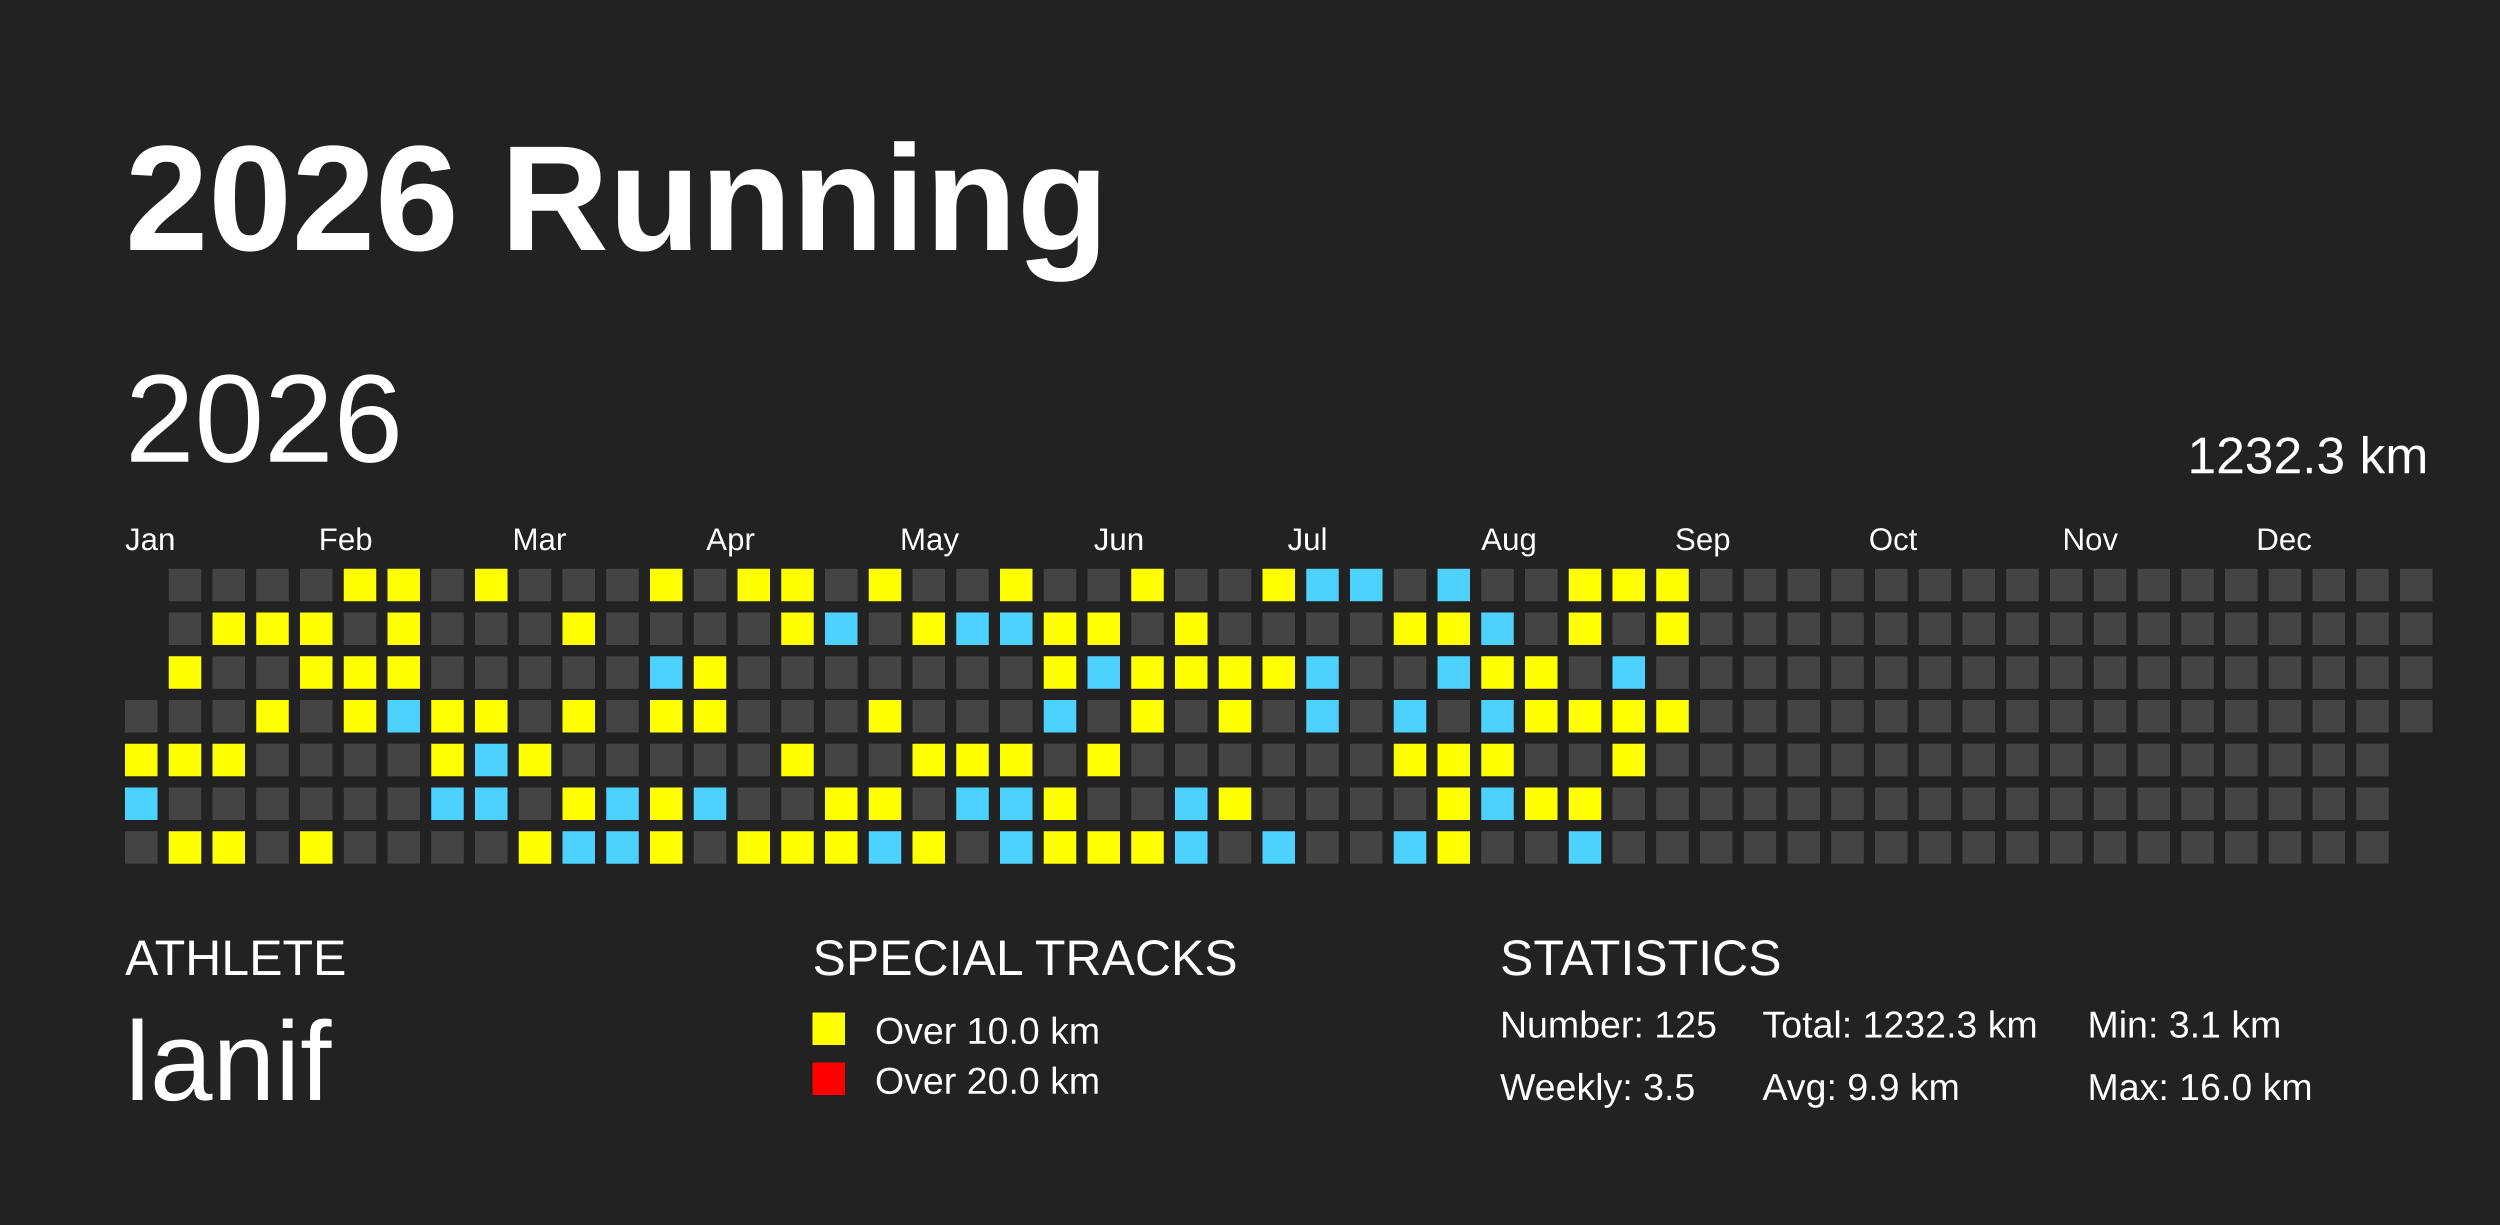
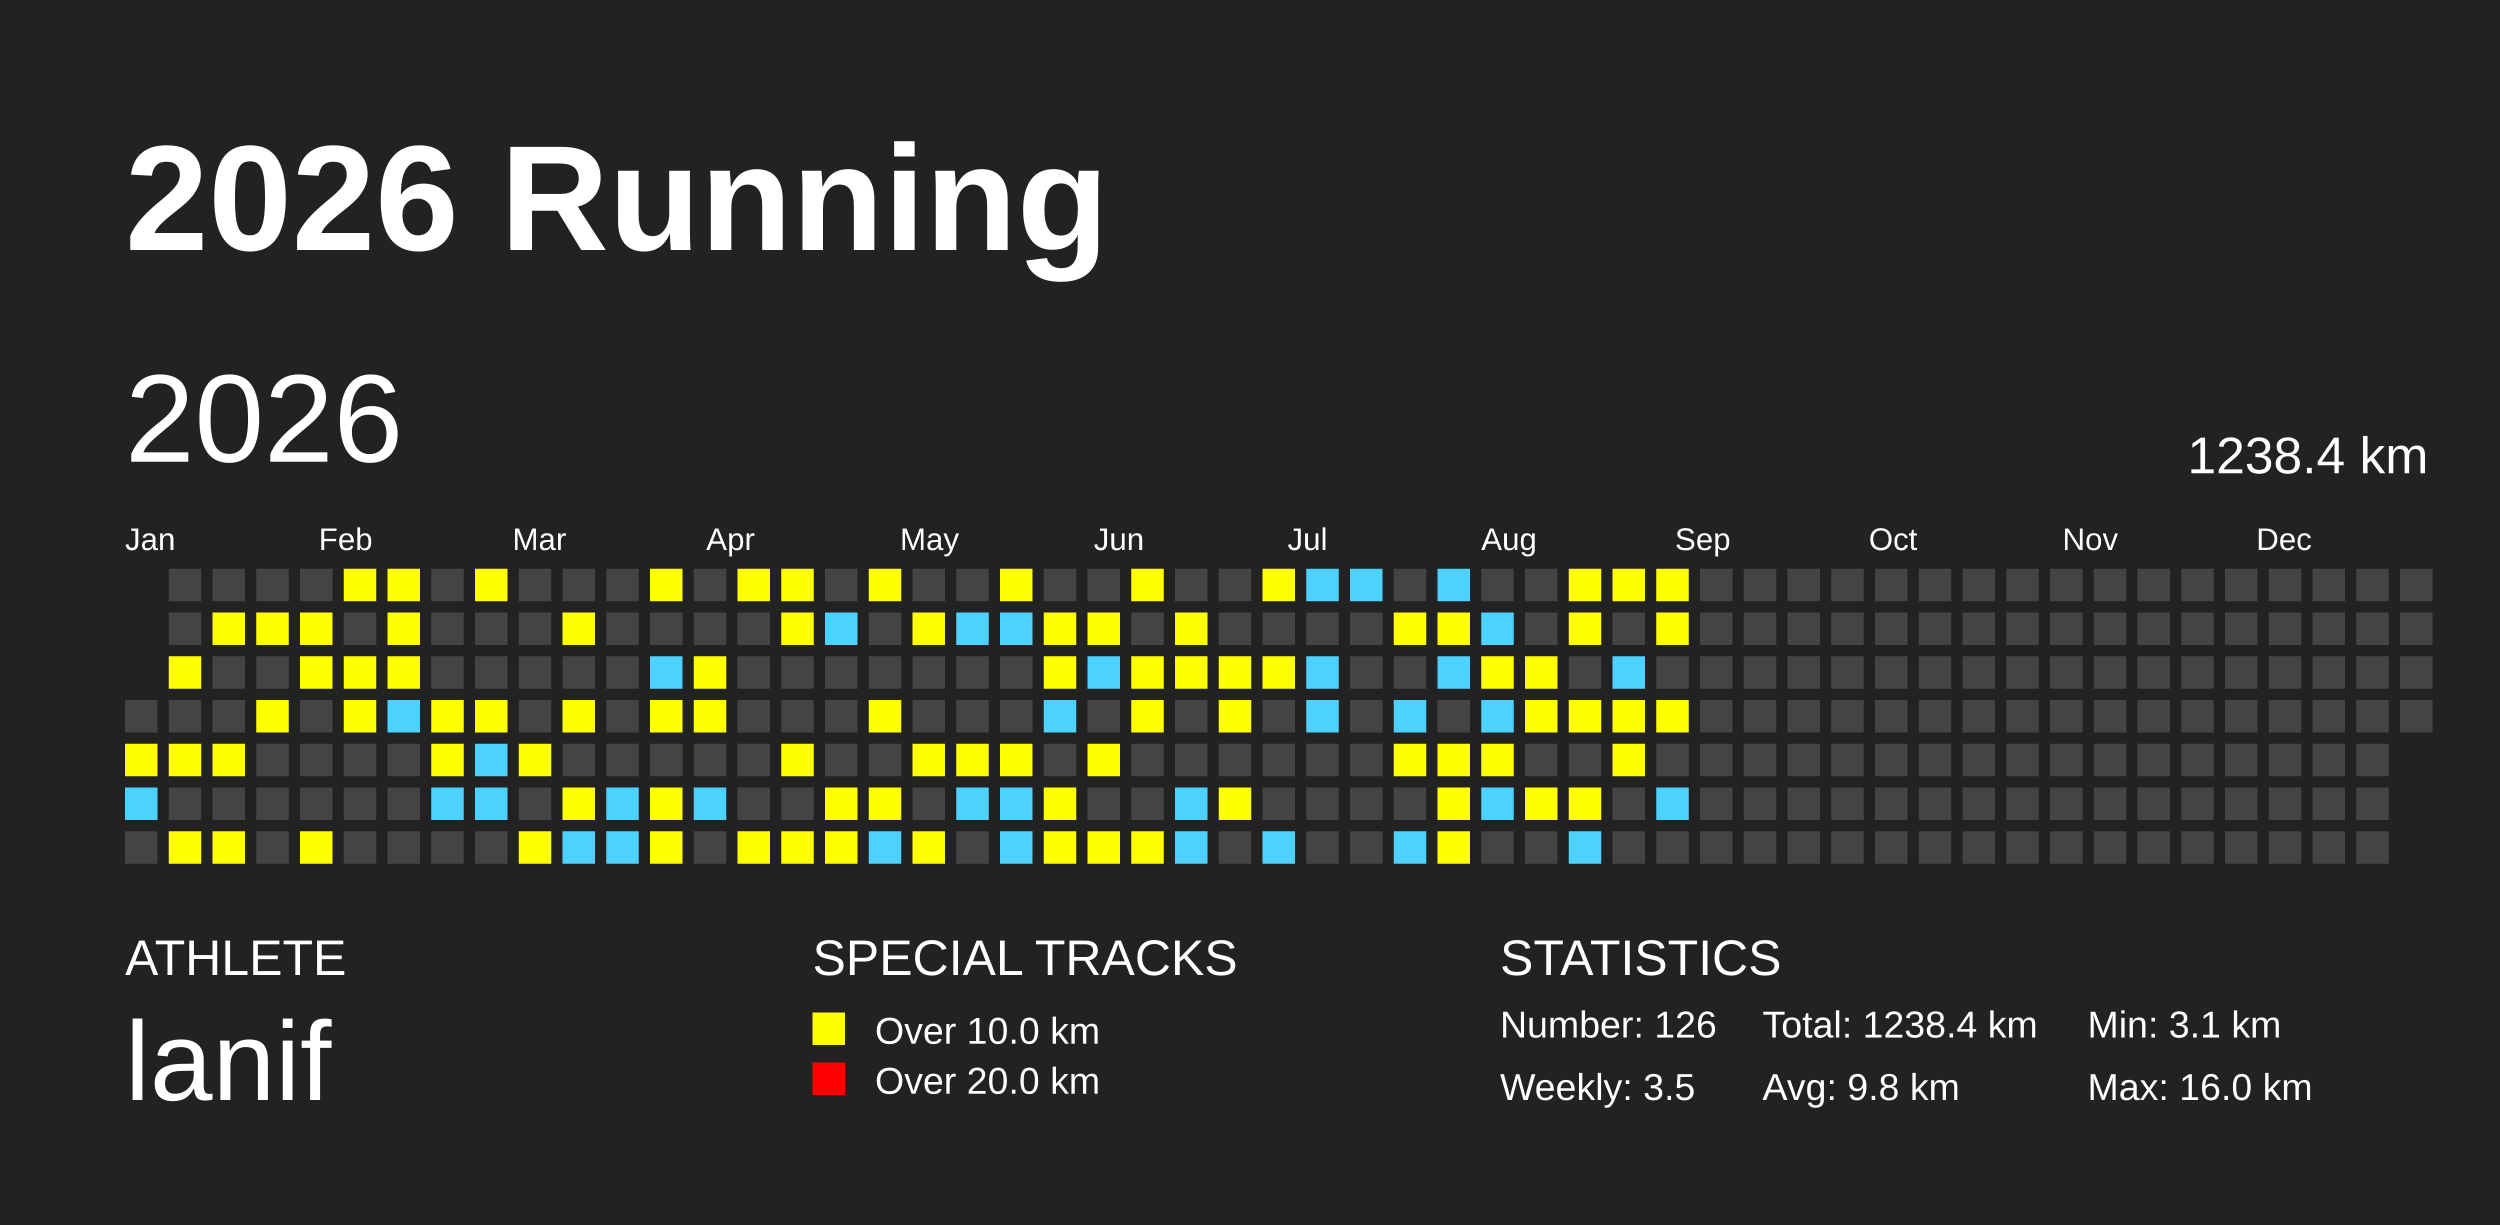
<svg xmlns="http://www.w3.org/2000/svg" baseProfile="full" height="98mm" version="1.1" viewBox="0,0,200,98" width="200mm">
  <defs />
  <rect fill="#222222" height="98" width="200" x="0" y="0" />
  <text fill="#FFFFFF" style="font-size:12px; font-family:Arial; font-weight:bold;" x="10" y="20">2026 Running</text>
  <text fill="#FFFFFF" style="font-size:4px; font-family:Arial" x="10" y="78">ATHLETE</text>
  <text fill="#FFFFFF" style="font-size:9px; font-family:Arial" x="10" y="88">lanif</text>
  <text fill="#FFFFFF" style="font-size:4px; font-family:Arial" x="65" y="78">SPECIAL TRACKS</text>
  <rect fill="yellow" height="2.6" width="2.6" x="65" y="81" />
  <text fill="#FFFFFF" style="font-size:3px; font-family:Arial" x="70" y="83.5">Over 10.0 km</text>
  <rect fill="red" height="2.6" width="2.6" x="65" y="85" />
  <text fill="#FFFFFF" style="font-size:3px; font-family:Arial" x="70" y="87.5">Over 20.0 km</text>
  <text fill="#FFFFFF" style="font-size:4px; font-family:Arial" x="120" y="78">STATISTICS</text>
-   <text fill="#FFFFFF" style="font-size:3px; font-family:Arial" x="120" y="83">Number: 125</text>
+   <text fill="#FFFFFF" style="font-size:3px; font-family:Arial" x="120" y="83">Number: 126</text>
  <text fill="#FFFFFF" style="font-size:3px; font-family:Arial" x="120" y="88">Weekly: 3.5</text>
-   <text fill="#FFFFFF" style="font-size:3px; font-family:Arial" x="141" y="83">Total: 1232.3 km</text>
-   <text fill="#FFFFFF" style="font-size:3px; font-family:Arial" x="141" y="88">Avg: 9.9 km</text>
+   <text fill="#FFFFFF" style="font-size:3px; font-family:Arial" x="141" y="83">Total: 1238.4 km</text>
+   <text fill="#FFFFFF" style="font-size:3px; font-family:Arial" x="141" y="88">Avg: 9.8 km</text>
  <text fill="#FFFFFF" style="font-size:3px; font-family:Arial" x="167" y="83">Min: 3.1 km</text>
  <text fill="#FFFFFF" style="font-size:3px; font-family:Arial" x="167" y="88">Max: 16.0 km</text>
  <text dominant-baseline="hanging" fill="#FFFFFF" style="font-size:10.0px; font-family:Arial;" x="10" y="30">2026</text>
-   <text dominant-baseline="hanging" fill="#FFFFFF" style="font-size:4.125px; font-family:Arial;" x="175" y="35">1232.3 km</text>
+   <text dominant-baseline="hanging" fill="#FFFFFF" style="font-size:4.125px; font-family:Arial;" x="175" y="35">1238.4 km</text>
  <text fill="#FFFFFF" style="font-size:2.5px; font-family:Arial" x="10.0" y="44">Jan</text>
  <text fill="#FFFFFF" style="font-size:2.5px; font-family:Arial" x="25.5" y="44">Feb</text>
  <text fill="#FFFFFF" style="font-size:2.5px; font-family:Arial" x="41.0" y="44">Mar</text>
  <text fill="#FFFFFF" style="font-size:2.5px; font-family:Arial" x="56.5" y="44">Apr</text>
  <text fill="#FFFFFF" style="font-size:2.5px; font-family:Arial" x="72.0" y="44">May</text>
  <text fill="#FFFFFF" style="font-size:2.5px; font-family:Arial" x="87.5" y="44">Jun</text>
  <text fill="#FFFFFF" style="font-size:2.5px; font-family:Arial" x="103.0" y="44">Jul</text>
  <text fill="#FFFFFF" style="font-size:2.5px; font-family:Arial" x="118.5" y="44">Aug</text>
  <text fill="#FFFFFF" style="font-size:2.5px; font-family:Arial" x="134.0" y="44">Sep</text>
  <text fill="#FFFFFF" style="font-size:2.5px; font-family:Arial" x="149.5" y="44">Oct</text>
  <text fill="#FFFFFF" style="font-size:2.5px; font-family:Arial" x="165.0" y="44">Nov</text>
  <text fill="#FFFFFF" style="font-size:2.5px; font-family:Arial" x="180.5" y="44">Dec</text>
  <rect fill="#444444" height="2.6" width="2.6" x="10.0" y="56.0" />
  <rect fill="yellow" height="2.6" width="2.6" x="10.0" y="59.5" />
  <rect fill="#4DD2FF" height="2.6" width="2.6" x="10.0" y="63.0" />
  <rect fill="#444444" height="2.6" width="2.6" x="10.0" y="66.5" />
  <rect fill="#444444" height="2.6" width="2.6" x="13.5" y="45.5" />
  <rect fill="#444444" height="2.6" width="2.6" x="13.5" y="49.0" />
  <rect fill="yellow" height="2.6" width="2.6" x="13.5" y="52.5" />
  <rect fill="#444444" height="2.6" width="2.6" x="13.5" y="56.0" />
  <rect fill="yellow" height="2.6" width="2.6" x="13.5" y="59.5" />
  <rect fill="#444444" height="2.6" width="2.6" x="13.5" y="63.0" />
  <rect fill="yellow" height="2.6" width="2.6" x="13.5" y="66.5" />
  <rect fill="#444444" height="2.6" width="2.6" x="17.0" y="45.5" />
  <rect fill="yellow" height="2.6" width="2.6" x="17.0" y="49.0" />
  <rect fill="#444444" height="2.6" width="2.6" x="17.0" y="52.5" />
  <rect fill="#444444" height="2.6" width="2.6" x="17.0" y="56.0" />
  <rect fill="yellow" height="2.6" width="2.6" x="17.0" y="59.5" />
  <rect fill="#444444" height="2.6" width="2.6" x="17.0" y="63.0" />
  <rect fill="yellow" height="2.6" width="2.6" x="17.0" y="66.5" />
  <rect fill="#444444" height="2.6" width="2.6" x="20.5" y="45.5" />
  <rect fill="yellow" height="2.6" width="2.6" x="20.5" y="49.0" />
  <rect fill="#444444" height="2.6" width="2.6" x="20.5" y="52.5" />
  <rect fill="yellow" height="2.6" width="2.6" x="20.5" y="56.0" />
  <rect fill="#444444" height="2.6" width="2.6" x="20.5" y="59.5" />
  <rect fill="#444444" height="2.6" width="2.6" x="20.5" y="63.0" />
  <rect fill="#444444" height="2.6" width="2.6" x="20.5" y="66.5" />
  <rect fill="#444444" height="2.6" width="2.6" x="24.0" y="45.5" />
  <rect fill="yellow" height="2.6" width="2.6" x="24.0" y="49.0" />
  <rect fill="yellow" height="2.6" width="2.6" x="24.0" y="52.5" />
  <rect fill="#444444" height="2.6" width="2.6" x="24.0" y="56.0" />
  <rect fill="#444444" height="2.6" width="2.6" x="24.0" y="59.5" />
  <rect fill="#444444" height="2.6" width="2.6" x="24.0" y="63.0" />
  <rect fill="yellow" height="2.6" width="2.6" x="24.0" y="66.5" />
  <rect fill="yellow" height="2.6" width="2.6" x="27.5" y="45.5" />
  <rect fill="#444444" height="2.6" width="2.6" x="27.5" y="49.0" />
  <rect fill="yellow" height="2.6" width="2.6" x="27.5" y="52.5" />
  <rect fill="yellow" height="2.6" width="2.6" x="27.5" y="56.0" />
  <rect fill="#444444" height="2.6" width="2.6" x="27.5" y="59.5" />
  <rect fill="#444444" height="2.6" width="2.6" x="27.5" y="63.0" />
  <rect fill="#444444" height="2.6" width="2.6" x="27.5" y="66.5" />
  <rect fill="yellow" height="2.6" width="2.6" x="31.0" y="45.5" />
  <rect fill="yellow" height="2.6" width="2.6" x="31.0" y="49.0" />
  <rect fill="yellow" height="2.6" width="2.6" x="31.0" y="52.5" />
  <rect fill="#4DD2FF" height="2.6" width="2.6" x="31.0" y="56.0" />
  <rect fill="#444444" height="2.6" width="2.6" x="31.0" y="59.5" />
  <rect fill="#444444" height="2.6" width="2.6" x="31.0" y="63.0" />
  <rect fill="#444444" height="2.6" width="2.6" x="31.0" y="66.5" />
  <rect fill="#444444" height="2.6" width="2.6" x="34.5" y="45.5" />
  <rect fill="#444444" height="2.6" width="2.6" x="34.5" y="49.0" />
  <rect fill="#444444" height="2.6" width="2.6" x="34.5" y="52.5" />
  <rect fill="yellow" height="2.6" width="2.6" x="34.5" y="56.0" />
  <rect fill="yellow" height="2.6" width="2.6" x="34.5" y="59.5" />
  <rect fill="#4DD2FF" height="2.6" width="2.6" x="34.5" y="63.0" />
  <rect fill="#444444" height="2.6" width="2.6" x="34.5" y="66.5" />
  <rect fill="yellow" height="2.6" width="2.6" x="38.0" y="45.5" />
  <rect fill="#444444" height="2.6" width="2.6" x="38.0" y="49.0" />
  <rect fill="#444444" height="2.6" width="2.6" x="38.0" y="52.5" />
  <rect fill="yellow" height="2.6" width="2.6" x="38.0" y="56.0" />
  <rect fill="#4DD2FF" height="2.6" width="2.6" x="38.0" y="59.5" />
  <rect fill="#4DD2FF" height="2.6" width="2.6" x="38.0" y="63.0" />
  <rect fill="#444444" height="2.6" width="2.6" x="38.0" y="66.5" />
  <rect fill="#444444" height="2.6" width="2.6" x="41.5" y="45.5" />
  <rect fill="#444444" height="2.6" width="2.6" x="41.5" y="49.0" />
  <rect fill="#444444" height="2.6" width="2.6" x="41.5" y="52.5" />
  <rect fill="#444444" height="2.6" width="2.6" x="41.5" y="56.0" />
  <rect fill="yellow" height="2.6" width="2.6" x="41.5" y="59.5" />
  <rect fill="#444444" height="2.6" width="2.6" x="41.5" y="63.0" />
  <rect fill="yellow" height="2.6" width="2.6" x="41.5" y="66.5" />
  <rect fill="#444444" height="2.6" width="2.6" x="45.0" y="45.5" />
  <rect fill="yellow" height="2.6" width="2.6" x="45.0" y="49.0" />
  <rect fill="#444444" height="2.6" width="2.6" x="45.0" y="52.5" />
  <rect fill="yellow" height="2.6" width="2.6" x="45.0" y="56.0" />
  <rect fill="#444444" height="2.6" width="2.6" x="45.0" y="59.5" />
  <rect fill="yellow" height="2.6" width="2.6" x="45.0" y="63.0" />
  <rect fill="#4DD2FF" height="2.6" width="2.6" x="45.0" y="66.5" />
  <rect fill="#444444" height="2.6" width="2.6" x="48.5" y="45.5" />
  <rect fill="#444444" height="2.6" width="2.6" x="48.5" y="49.0" />
  <rect fill="#444444" height="2.6" width="2.6" x="48.5" y="52.5" />
  <rect fill="#444444" height="2.6" width="2.6" x="48.5" y="56.0" />
  <rect fill="#444444" height="2.6" width="2.6" x="48.5" y="59.5" />
  <rect fill="#4DD2FF" height="2.6" width="2.6" x="48.5" y="63.0" />
  <rect fill="#4DD2FF" height="2.6" width="2.6" x="48.5" y="66.5" />
  <rect fill="yellow" height="2.6" width="2.6" x="52.0" y="45.5" />
  <rect fill="#444444" height="2.6" width="2.6" x="52.0" y="49.0" />
  <rect fill="#4DD2FF" height="2.6" width="2.6" x="52.0" y="52.5" />
  <rect fill="yellow" height="2.6" width="2.6" x="52.0" y="56.0" />
  <rect fill="#444444" height="2.6" width="2.6" x="52.0" y="59.5" />
  <rect fill="yellow" height="2.6" width="2.6" x="52.0" y="63.0" />
  <rect fill="yellow" height="2.6" width="2.6" x="52.0" y="66.5" />
  <rect fill="#444444" height="2.6" width="2.6" x="55.5" y="45.5" />
  <rect fill="#444444" height="2.6" width="2.6" x="55.5" y="49.0" />
  <rect fill="yellow" height="2.6" width="2.6" x="55.5" y="52.5" />
  <rect fill="yellow" height="2.6" width="2.6" x="55.5" y="56.0" />
  <rect fill="#444444" height="2.6" width="2.6" x="55.5" y="59.5" />
  <rect fill="#4DD2FF" height="2.6" width="2.6" x="55.5" y="63.0" />
  <rect fill="#444444" height="2.6" width="2.6" x="55.5" y="66.5" />
  <rect fill="yellow" height="2.6" width="2.6" x="59.0" y="45.5" />
  <rect fill="#444444" height="2.6" width="2.6" x="59.0" y="49.0" />
  <rect fill="#444444" height="2.6" width="2.6" x="59.0" y="52.5" />
  <rect fill="#444444" height="2.6" width="2.6" x="59.0" y="56.0" />
  <rect fill="#444444" height="2.6" width="2.6" x="59.0" y="59.5" />
  <rect fill="#444444" height="2.6" width="2.6" x="59.0" y="63.0" />
  <rect fill="yellow" height="2.6" width="2.6" x="59.0" y="66.5" />
  <rect fill="yellow" height="2.6" width="2.6" x="62.5" y="45.5" />
  <rect fill="yellow" height="2.6" width="2.6" x="62.5" y="49.0" />
  <rect fill="#444444" height="2.6" width="2.6" x="62.5" y="52.5" />
  <rect fill="#444444" height="2.6" width="2.6" x="62.5" y="56.0" />
  <rect fill="yellow" height="2.6" width="2.6" x="62.5" y="59.5" />
  <rect fill="#444444" height="2.6" width="2.6" x="62.5" y="63.0" />
  <rect fill="yellow" height="2.6" width="2.6" x="62.5" y="66.5" />
  <rect fill="#444444" height="2.6" width="2.6" x="66.0" y="45.5" />
  <rect fill="#4DD2FF" height="2.6" width="2.6" x="66.0" y="49.0" />
  <rect fill="#444444" height="2.6" width="2.6" x="66.0" y="52.5" />
  <rect fill="#444444" height="2.6" width="2.6" x="66.0" y="56.0" />
  <rect fill="#444444" height="2.6" width="2.6" x="66.0" y="59.5" />
  <rect fill="yellow" height="2.6" width="2.6" x="66.0" y="63.0" />
  <rect fill="yellow" height="2.6" width="2.6" x="66.0" y="66.5" />
  <rect fill="yellow" height="2.6" width="2.6" x="69.5" y="45.5" />
  <rect fill="#444444" height="2.6" width="2.6" x="69.5" y="49.0" />
  <rect fill="#444444" height="2.6" width="2.6" x="69.5" y="52.5" />
  <rect fill="yellow" height="2.6" width="2.6" x="69.5" y="56.0" />
  <rect fill="#444444" height="2.6" width="2.6" x="69.5" y="59.5" />
  <rect fill="yellow" height="2.6" width="2.6" x="69.5" y="63.0" />
  <rect fill="#4DD2FF" height="2.6" width="2.6" x="69.5" y="66.5" />
  <rect fill="#444444" height="2.6" width="2.6" x="73.0" y="45.5" />
  <rect fill="yellow" height="2.6" width="2.6" x="73.0" y="49.0" />
  <rect fill="#444444" height="2.6" width="2.6" x="73.0" y="52.5" />
  <rect fill="#444444" height="2.6" width="2.6" x="73.0" y="56.0" />
  <rect fill="yellow" height="2.6" width="2.6" x="73.0" y="59.5" />
  <rect fill="#444444" height="2.6" width="2.6" x="73.0" y="63.0" />
  <rect fill="yellow" height="2.6" width="2.6" x="73.0" y="66.5" />
  <rect fill="#444444" height="2.6" width="2.6" x="76.5" y="45.5" />
  <rect fill="#4DD2FF" height="2.6" width="2.6" x="76.5" y="49.0" />
  <rect fill="#444444" height="2.6" width="2.6" x="76.5" y="52.5" />
  <rect fill="#444444" height="2.6" width="2.6" x="76.5" y="56.0" />
  <rect fill="yellow" height="2.6" width="2.6" x="76.5" y="59.5" />
  <rect fill="#4DD2FF" height="2.6" width="2.6" x="76.5" y="63.0" />
  <rect fill="#444444" height="2.6" width="2.6" x="76.5" y="66.5" />
  <rect fill="yellow" height="2.6" width="2.6" x="80.0" y="45.5" />
  <rect fill="#4DD2FF" height="2.6" width="2.6" x="80.0" y="49.0" />
  <rect fill="#444444" height="2.6" width="2.6" x="80.0" y="52.5" />
  <rect fill="#444444" height="2.6" width="2.6" x="80.0" y="56.0" />
  <rect fill="yellow" height="2.6" width="2.6" x="80.0" y="59.5" />
  <rect fill="#4DD2FF" height="2.6" width="2.6" x="80.0" y="63.0" />
  <rect fill="#4DD2FF" height="2.6" width="2.6" x="80.0" y="66.5" />
  <rect fill="#444444" height="2.6" width="2.6" x="83.5" y="45.5" />
  <rect fill="yellow" height="2.6" width="2.6" x="83.5" y="49.0" />
  <rect fill="yellow" height="2.6" width="2.6" x="83.5" y="52.5" />
  <rect fill="#4DD2FF" height="2.6" width="2.6" x="83.5" y="56.0" />
  <rect fill="#444444" height="2.6" width="2.6" x="83.5" y="59.5" />
  <rect fill="yellow" height="2.6" width="2.6" x="83.5" y="63.0" />
  <rect fill="yellow" height="2.6" width="2.6" x="83.5" y="66.5" />
  <rect fill="#444444" height="2.6" width="2.6" x="87.0" y="45.5" />
  <rect fill="yellow" height="2.6" width="2.6" x="87.0" y="49.0" />
  <rect fill="#4DD2FF" height="2.6" width="2.6" x="87.0" y="52.5" />
  <rect fill="#444444" height="2.6" width="2.6" x="87.0" y="56.0" />
  <rect fill="yellow" height="2.6" width="2.6" x="87.0" y="59.5" />
  <rect fill="#444444" height="2.6" width="2.6" x="87.0" y="63.0" />
  <rect fill="yellow" height="2.6" width="2.6" x="87.0" y="66.5" />
  <rect fill="yellow" height="2.6" width="2.6" x="90.5" y="45.5" />
  <rect fill="#444444" height="2.6" width="2.6" x="90.5" y="49.0" />
  <rect fill="yellow" height="2.6" width="2.6" x="90.5" y="52.5" />
  <rect fill="yellow" height="2.6" width="2.6" x="90.5" y="56.0" />
  <rect fill="#444444" height="2.6" width="2.6" x="90.5" y="59.5" />
  <rect fill="#444444" height="2.6" width="2.6" x="90.5" y="63.0" />
  <rect fill="yellow" height="2.6" width="2.6" x="90.5" y="66.5" />
  <rect fill="#444444" height="2.6" width="2.6" x="94.0" y="45.5" />
  <rect fill="yellow" height="2.6" width="2.6" x="94.0" y="49.0" />
  <rect fill="yellow" height="2.6" width="2.6" x="94.0" y="52.5" />
  <rect fill="#444444" height="2.6" width="2.6" x="94.0" y="56.0" />
  <rect fill="#444444" height="2.6" width="2.6" x="94.0" y="59.5" />
  <rect fill="#4DD2FF" height="2.6" width="2.6" x="94.0" y="63.0" />
  <rect fill="#4DD2FF" height="2.6" width="2.6" x="94.0" y="66.5" />
  <rect fill="#444444" height="2.6" width="2.6" x="97.5" y="45.5" />
  <rect fill="#444444" height="2.6" width="2.6" x="97.5" y="49.0" />
  <rect fill="yellow" height="2.6" width="2.6" x="97.5" y="52.5" />
  <rect fill="yellow" height="2.6" width="2.6" x="97.5" y="56.0" />
  <rect fill="#444444" height="2.6" width="2.6" x="97.5" y="59.5" />
  <rect fill="yellow" height="2.6" width="2.6" x="97.5" y="63.0" />
  <rect fill="#444444" height="2.6" width="2.6" x="97.5" y="66.5" />
  <rect fill="yellow" height="2.6" width="2.6" x="101.0" y="45.5" />
  <rect fill="#444444" height="2.6" width="2.6" x="101.0" y="49.0" />
  <rect fill="yellow" height="2.6" width="2.6" x="101.0" y="52.5" />
  <rect fill="#444444" height="2.6" width="2.6" x="101.0" y="56.0" />
  <rect fill="#444444" height="2.6" width="2.6" x="101.0" y="59.5" />
  <rect fill="#444444" height="2.6" width="2.6" x="101.0" y="63.0" />
  <rect fill="#4DD2FF" height="2.6" width="2.6" x="101.0" y="66.5" />
  <rect fill="#4DD2FF" height="2.6" width="2.6" x="104.5" y="45.5" />
  <rect fill="#444444" height="2.6" width="2.6" x="104.5" y="49.0" />
  <rect fill="#4DD2FF" height="2.6" width="2.6" x="104.5" y="52.5" />
  <rect fill="#4DD2FF" height="2.6" width="2.6" x="104.5" y="56.0" />
  <rect fill="#444444" height="2.6" width="2.6" x="104.5" y="59.5" />
  <rect fill="#444444" height="2.6" width="2.6" x="104.5" y="63.0" />
  <rect fill="#444444" height="2.6" width="2.6" x="104.5" y="66.5" />
  <rect fill="#4DD2FF" height="2.6" width="2.6" x="108.0" y="45.5" />
  <rect fill="#444444" height="2.6" width="2.6" x="108.0" y="49.0" />
  <rect fill="#444444" height="2.6" width="2.6" x="108.0" y="52.5" />
  <rect fill="#444444" height="2.6" width="2.6" x="108.0" y="56.0" />
  <rect fill="#444444" height="2.6" width="2.6" x="108.0" y="59.5" />
  <rect fill="#444444" height="2.6" width="2.6" x="108.0" y="63.0" />
  <rect fill="#444444" height="2.6" width="2.6" x="108.0" y="66.5" />
  <rect fill="#444444" height="2.6" width="2.6" x="111.5" y="45.5" />
  <rect fill="yellow" height="2.6" width="2.6" x="111.5" y="49.0" />
  <rect fill="#444444" height="2.6" width="2.6" x="111.5" y="52.5" />
  <rect fill="#4DD2FF" height="2.6" width="2.6" x="111.5" y="56.0" />
  <rect fill="yellow" height="2.6" width="2.6" x="111.5" y="59.5" />
  <rect fill="#444444" height="2.6" width="2.6" x="111.5" y="63.0" />
  <rect fill="#4DD2FF" height="2.6" width="2.6" x="111.5" y="66.5" />
  <rect fill="#4DD2FF" height="2.6" width="2.6" x="115.0" y="45.5" />
  <rect fill="yellow" height="2.6" width="2.6" x="115.0" y="49.0" />
  <rect fill="#4DD2FF" height="2.6" width="2.6" x="115.0" y="52.5" />
  <rect fill="#444444" height="2.6" width="2.6" x="115.0" y="56.0" />
  <rect fill="yellow" height="2.6" width="2.6" x="115.0" y="59.5" />
  <rect fill="yellow" height="2.6" width="2.6" x="115.0" y="63.0" />
  <rect fill="yellow" height="2.6" width="2.6" x="115.0" y="66.5" />
  <rect fill="#444444" height="2.6" width="2.6" x="118.5" y="45.5" />
  <rect fill="#4DD2FF" height="2.6" width="2.6" x="118.5" y="49.0" />
  <rect fill="yellow" height="2.6" width="2.6" x="118.5" y="52.5" />
  <rect fill="#4DD2FF" height="2.6" width="2.6" x="118.5" y="56.0" />
  <rect fill="yellow" height="2.6" width="2.6" x="118.5" y="59.5" />
  <rect fill="#4DD2FF" height="2.6" width="2.6" x="118.5" y="63.0" />
  <rect fill="#444444" height="2.6" width="2.6" x="118.5" y="66.5" />
  <rect fill="#444444" height="2.6" width="2.6" x="122.0" y="45.5" />
  <rect fill="#444444" height="2.6" width="2.6" x="122.0" y="49.0" />
  <rect fill="yellow" height="2.6" width="2.6" x="122.0" y="52.5" />
  <rect fill="yellow" height="2.6" width="2.6" x="122.0" y="56.0" />
  <rect fill="#444444" height="2.6" width="2.6" x="122.0" y="59.5" />
  <rect fill="yellow" height="2.6" width="2.6" x="122.0" y="63.0" />
  <rect fill="#444444" height="2.6" width="2.6" x="122.0" y="66.5" />
  <rect fill="yellow" height="2.6" width="2.6" x="125.5" y="45.5" />
  <rect fill="yellow" height="2.6" width="2.6" x="125.5" y="49.0" />
  <rect fill="#444444" height="2.6" width="2.6" x="125.5" y="52.5" />
  <rect fill="yellow" height="2.6" width="2.6" x="125.5" y="56.0" />
  <rect fill="#444444" height="2.6" width="2.6" x="125.5" y="59.5" />
  <rect fill="yellow" height="2.6" width="2.6" x="125.5" y="63.0" />
  <rect fill="#4DD2FF" height="2.6" width="2.6" x="125.5" y="66.5" />
  <rect fill="yellow" height="2.6" width="2.6" x="129.0" y="45.5" />
  <rect fill="#444444" height="2.6" width="2.6" x="129.0" y="49.0" />
  <rect fill="#4DD2FF" height="2.6" width="2.6" x="129.0" y="52.5" />
  <rect fill="yellow" height="2.6" width="2.6" x="129.0" y="56.0" />
  <rect fill="yellow" height="2.6" width="2.6" x="129.0" y="59.5" />
  <rect fill="#444444" height="2.6" width="2.6" x="129.0" y="63.0" />
  <rect fill="#444444" height="2.6" width="2.6" x="129.0" y="66.5" />
  <rect fill="yellow" height="2.6" width="2.6" x="132.5" y="45.5" />
  <rect fill="yellow" height="2.6" width="2.6" x="132.5" y="49.0" />
  <rect fill="#444444" height="2.6" width="2.6" x="132.5" y="52.5" />
  <rect fill="yellow" height="2.6" width="2.6" x="132.5" y="56.0" />
  <rect fill="#444444" height="2.6" width="2.6" x="132.5" y="59.5" />
-   <rect fill="#444444" height="2.6" width="2.6" x="132.5" y="63.0" />
+   <rect fill="#4DD2FF" height="2.6" width="2.6" x="132.5" y="63.0" />
  <rect fill="#444444" height="2.6" width="2.6" x="132.5" y="66.5" />
  <rect fill="#444444" height="2.6" width="2.6" x="136.0" y="45.5" />
  <rect fill="#444444" height="2.6" width="2.6" x="136.0" y="49.0" />
  <rect fill="#444444" height="2.6" width="2.6" x="136.0" y="52.5" />
  <rect fill="#444444" height="2.6" width="2.6" x="136.0" y="56.0" />
  <rect fill="#444444" height="2.6" width="2.6" x="136.0" y="59.5" />
  <rect fill="#444444" height="2.6" width="2.6" x="136.0" y="63.0" />
  <rect fill="#444444" height="2.6" width="2.6" x="136.0" y="66.5" />
  <rect fill="#444444" height="2.6" width="2.6" x="139.5" y="45.5" />
  <rect fill="#444444" height="2.6" width="2.6" x="139.5" y="49.0" />
  <rect fill="#444444" height="2.6" width="2.6" x="139.5" y="52.5" />
  <rect fill="#444444" height="2.6" width="2.6" x="139.5" y="56.0" />
  <rect fill="#444444" height="2.6" width="2.6" x="139.5" y="59.5" />
  <rect fill="#444444" height="2.6" width="2.6" x="139.5" y="63.0" />
  <rect fill="#444444" height="2.6" width="2.6" x="139.5" y="66.5" />
  <rect fill="#444444" height="2.6" width="2.6" x="143.0" y="45.5" />
  <rect fill="#444444" height="2.6" width="2.6" x="143.0" y="49.0" />
  <rect fill="#444444" height="2.6" width="2.6" x="143.0" y="52.5" />
  <rect fill="#444444" height="2.6" width="2.6" x="143.0" y="56.0" />
  <rect fill="#444444" height="2.6" width="2.6" x="143.0" y="59.5" />
  <rect fill="#444444" height="2.6" width="2.6" x="143.0" y="63.0" />
  <rect fill="#444444" height="2.6" width="2.6" x="143.0" y="66.5" />
  <rect fill="#444444" height="2.6" width="2.6" x="146.5" y="45.5" />
  <rect fill="#444444" height="2.6" width="2.6" x="146.5" y="49.0" />
  <rect fill="#444444" height="2.6" width="2.6" x="146.5" y="52.5" />
  <rect fill="#444444" height="2.6" width="2.6" x="146.5" y="56.0" />
  <rect fill="#444444" height="2.6" width="2.6" x="146.5" y="59.5" />
  <rect fill="#444444" height="2.6" width="2.6" x="146.5" y="63.0" />
  <rect fill="#444444" height="2.6" width="2.6" x="146.5" y="66.5" />
  <rect fill="#444444" height="2.6" width="2.6" x="150.0" y="45.5" />
  <rect fill="#444444" height="2.6" width="2.6" x="150.0" y="49.0" />
  <rect fill="#444444" height="2.6" width="2.6" x="150.0" y="52.5" />
  <rect fill="#444444" height="2.6" width="2.6" x="150.0" y="56.0" />
  <rect fill="#444444" height="2.6" width="2.6" x="150.0" y="59.5" />
  <rect fill="#444444" height="2.6" width="2.6" x="150.0" y="63.0" />
  <rect fill="#444444" height="2.6" width="2.6" x="150.0" y="66.5" />
  <rect fill="#444444" height="2.6" width="2.6" x="153.5" y="45.5" />
  <rect fill="#444444" height="2.6" width="2.6" x="153.5" y="49.0" />
  <rect fill="#444444" height="2.6" width="2.6" x="153.5" y="52.5" />
  <rect fill="#444444" height="2.6" width="2.6" x="153.5" y="56.0" />
  <rect fill="#444444" height="2.6" width="2.6" x="153.5" y="59.5" />
  <rect fill="#444444" height="2.6" width="2.6" x="153.5" y="63.0" />
  <rect fill="#444444" height="2.6" width="2.6" x="153.5" y="66.5" />
  <rect fill="#444444" height="2.6" width="2.6" x="157.0" y="45.5" />
  <rect fill="#444444" height="2.6" width="2.6" x="157.0" y="49.0" />
  <rect fill="#444444" height="2.6" width="2.6" x="157.0" y="52.5" />
  <rect fill="#444444" height="2.6" width="2.6" x="157.0" y="56.0" />
  <rect fill="#444444" height="2.6" width="2.6" x="157.0" y="59.5" />
  <rect fill="#444444" height="2.6" width="2.6" x="157.0" y="63.0" />
  <rect fill="#444444" height="2.6" width="2.6" x="157.0" y="66.5" />
  <rect fill="#444444" height="2.6" width="2.6" x="160.5" y="45.5" />
  <rect fill="#444444" height="2.6" width="2.6" x="160.5" y="49.0" />
  <rect fill="#444444" height="2.6" width="2.6" x="160.5" y="52.5" />
  <rect fill="#444444" height="2.6" width="2.6" x="160.5" y="56.0" />
  <rect fill="#444444" height="2.6" width="2.6" x="160.5" y="59.5" />
  <rect fill="#444444" height="2.6" width="2.6" x="160.5" y="63.0" />
  <rect fill="#444444" height="2.6" width="2.6" x="160.5" y="66.5" />
  <rect fill="#444444" height="2.6" width="2.6" x="164.0" y="45.5" />
  <rect fill="#444444" height="2.6" width="2.6" x="164.0" y="49.0" />
  <rect fill="#444444" height="2.6" width="2.6" x="164.0" y="52.5" />
  <rect fill="#444444" height="2.6" width="2.6" x="164.0" y="56.0" />
  <rect fill="#444444" height="2.6" width="2.6" x="164.0" y="59.5" />
  <rect fill="#444444" height="2.6" width="2.6" x="164.0" y="63.0" />
  <rect fill="#444444" height="2.6" width="2.6" x="164.0" y="66.5" />
  <rect fill="#444444" height="2.6" width="2.6" x="167.5" y="45.5" />
  <rect fill="#444444" height="2.6" width="2.6" x="167.5" y="49.0" />
  <rect fill="#444444" height="2.6" width="2.6" x="167.5" y="52.5" />
  <rect fill="#444444" height="2.6" width="2.6" x="167.5" y="56.0" />
  <rect fill="#444444" height="2.6" width="2.6" x="167.5" y="59.5" />
  <rect fill="#444444" height="2.6" width="2.6" x="167.5" y="63.0" />
  <rect fill="#444444" height="2.6" width="2.6" x="167.5" y="66.5" />
  <rect fill="#444444" height="2.6" width="2.6" x="171.0" y="45.5" />
  <rect fill="#444444" height="2.6" width="2.6" x="171.0" y="49.0" />
  <rect fill="#444444" height="2.6" width="2.6" x="171.0" y="52.5" />
  <rect fill="#444444" height="2.6" width="2.6" x="171.0" y="56.0" />
  <rect fill="#444444" height="2.6" width="2.6" x="171.0" y="59.5" />
  <rect fill="#444444" height="2.6" width="2.6" x="171.0" y="63.0" />
  <rect fill="#444444" height="2.6" width="2.6" x="171.0" y="66.5" />
  <rect fill="#444444" height="2.6" width="2.6" x="174.5" y="45.5" />
  <rect fill="#444444" height="2.6" width="2.6" x="174.5" y="49.0" />
  <rect fill="#444444" height="2.6" width="2.6" x="174.5" y="52.5" />
  <rect fill="#444444" height="2.6" width="2.6" x="174.5" y="56.0" />
  <rect fill="#444444" height="2.6" width="2.6" x="174.5" y="59.5" />
  <rect fill="#444444" height="2.6" width="2.6" x="174.5" y="63.0" />
  <rect fill="#444444" height="2.6" width="2.6" x="174.5" y="66.5" />
  <rect fill="#444444" height="2.6" width="2.6" x="178.0" y="45.5" />
  <rect fill="#444444" height="2.6" width="2.6" x="178.0" y="49.0" />
  <rect fill="#444444" height="2.6" width="2.6" x="178.0" y="52.5" />
  <rect fill="#444444" height="2.6" width="2.6" x="178.0" y="56.0" />
  <rect fill="#444444" height="2.6" width="2.6" x="178.0" y="59.5" />
  <rect fill="#444444" height="2.6" width="2.6" x="178.0" y="63.0" />
  <rect fill="#444444" height="2.6" width="2.6" x="178.0" y="66.5" />
  <rect fill="#444444" height="2.6" width="2.6" x="181.5" y="45.5" />
  <rect fill="#444444" height="2.6" width="2.6" x="181.5" y="49.0" />
  <rect fill="#444444" height="2.6" width="2.6" x="181.5" y="52.5" />
  <rect fill="#444444" height="2.6" width="2.6" x="181.5" y="56.0" />
  <rect fill="#444444" height="2.6" width="2.6" x="181.5" y="59.5" />
  <rect fill="#444444" height="2.6" width="2.6" x="181.5" y="63.0" />
  <rect fill="#444444" height="2.6" width="2.6" x="181.5" y="66.5" />
  <rect fill="#444444" height="2.6" width="2.6" x="185.0" y="45.5" />
  <rect fill="#444444" height="2.6" width="2.6" x="185.0" y="49.0" />
  <rect fill="#444444" height="2.6" width="2.6" x="185.0" y="52.5" />
  <rect fill="#444444" height="2.6" width="2.6" x="185.0" y="56.0" />
  <rect fill="#444444" height="2.6" width="2.6" x="185.0" y="59.5" />
  <rect fill="#444444" height="2.6" width="2.6" x="185.0" y="63.0" />
  <rect fill="#444444" height="2.6" width="2.6" x="185.0" y="66.5" />
  <rect fill="#444444" height="2.6" width="2.6" x="188.5" y="45.5" />
  <rect fill="#444444" height="2.6" width="2.6" x="188.5" y="49.0" />
  <rect fill="#444444" height="2.6" width="2.6" x="188.5" y="52.5" />
  <rect fill="#444444" height="2.6" width="2.6" x="188.5" y="56.0" />
  <rect fill="#444444" height="2.6" width="2.6" x="188.5" y="59.5" />
  <rect fill="#444444" height="2.6" width="2.6" x="188.5" y="63.0" />
  <rect fill="#444444" height="2.6" width="2.6" x="188.5" y="66.5" />
  <rect fill="#444444" height="2.6" width="2.6" x="192.0" y="45.5" />
  <rect fill="#444444" height="2.6" width="2.6" x="192.0" y="49.0" />
  <rect fill="#444444" height="2.6" width="2.6" x="192.0" y="52.5" />
  <rect fill="#444444" height="2.6" width="2.6" x="192.0" y="56.0" />
</svg>
